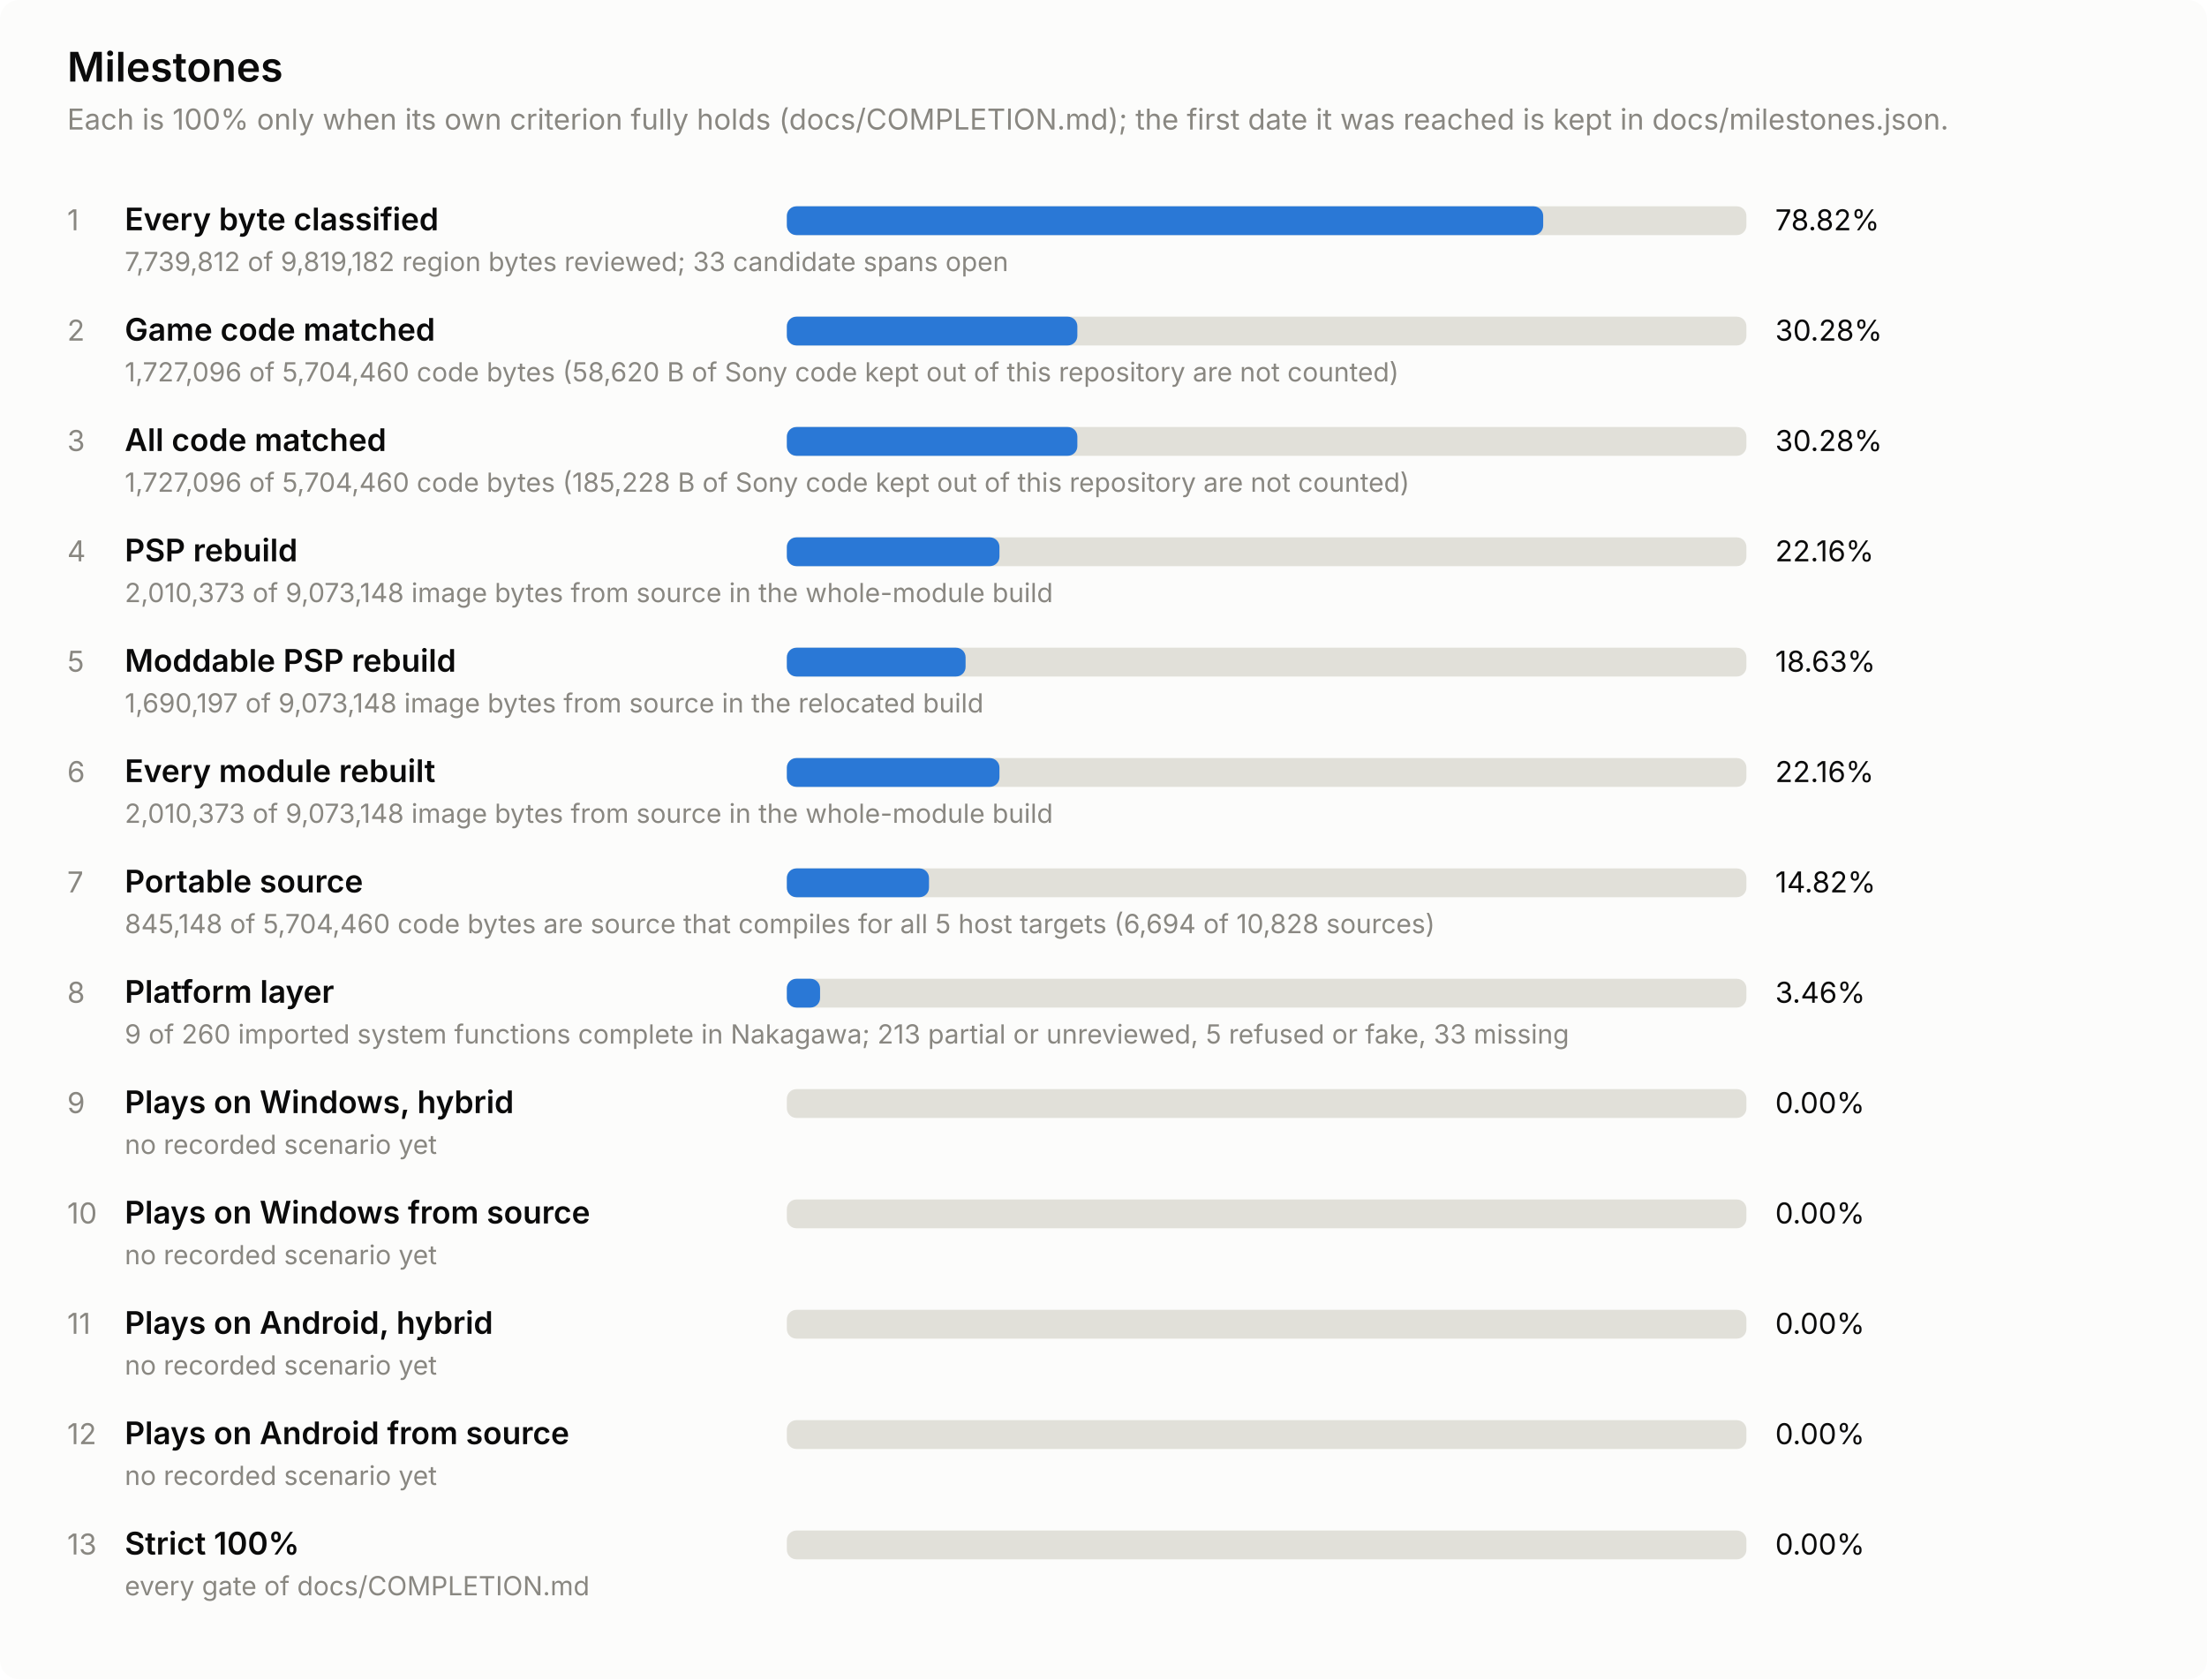
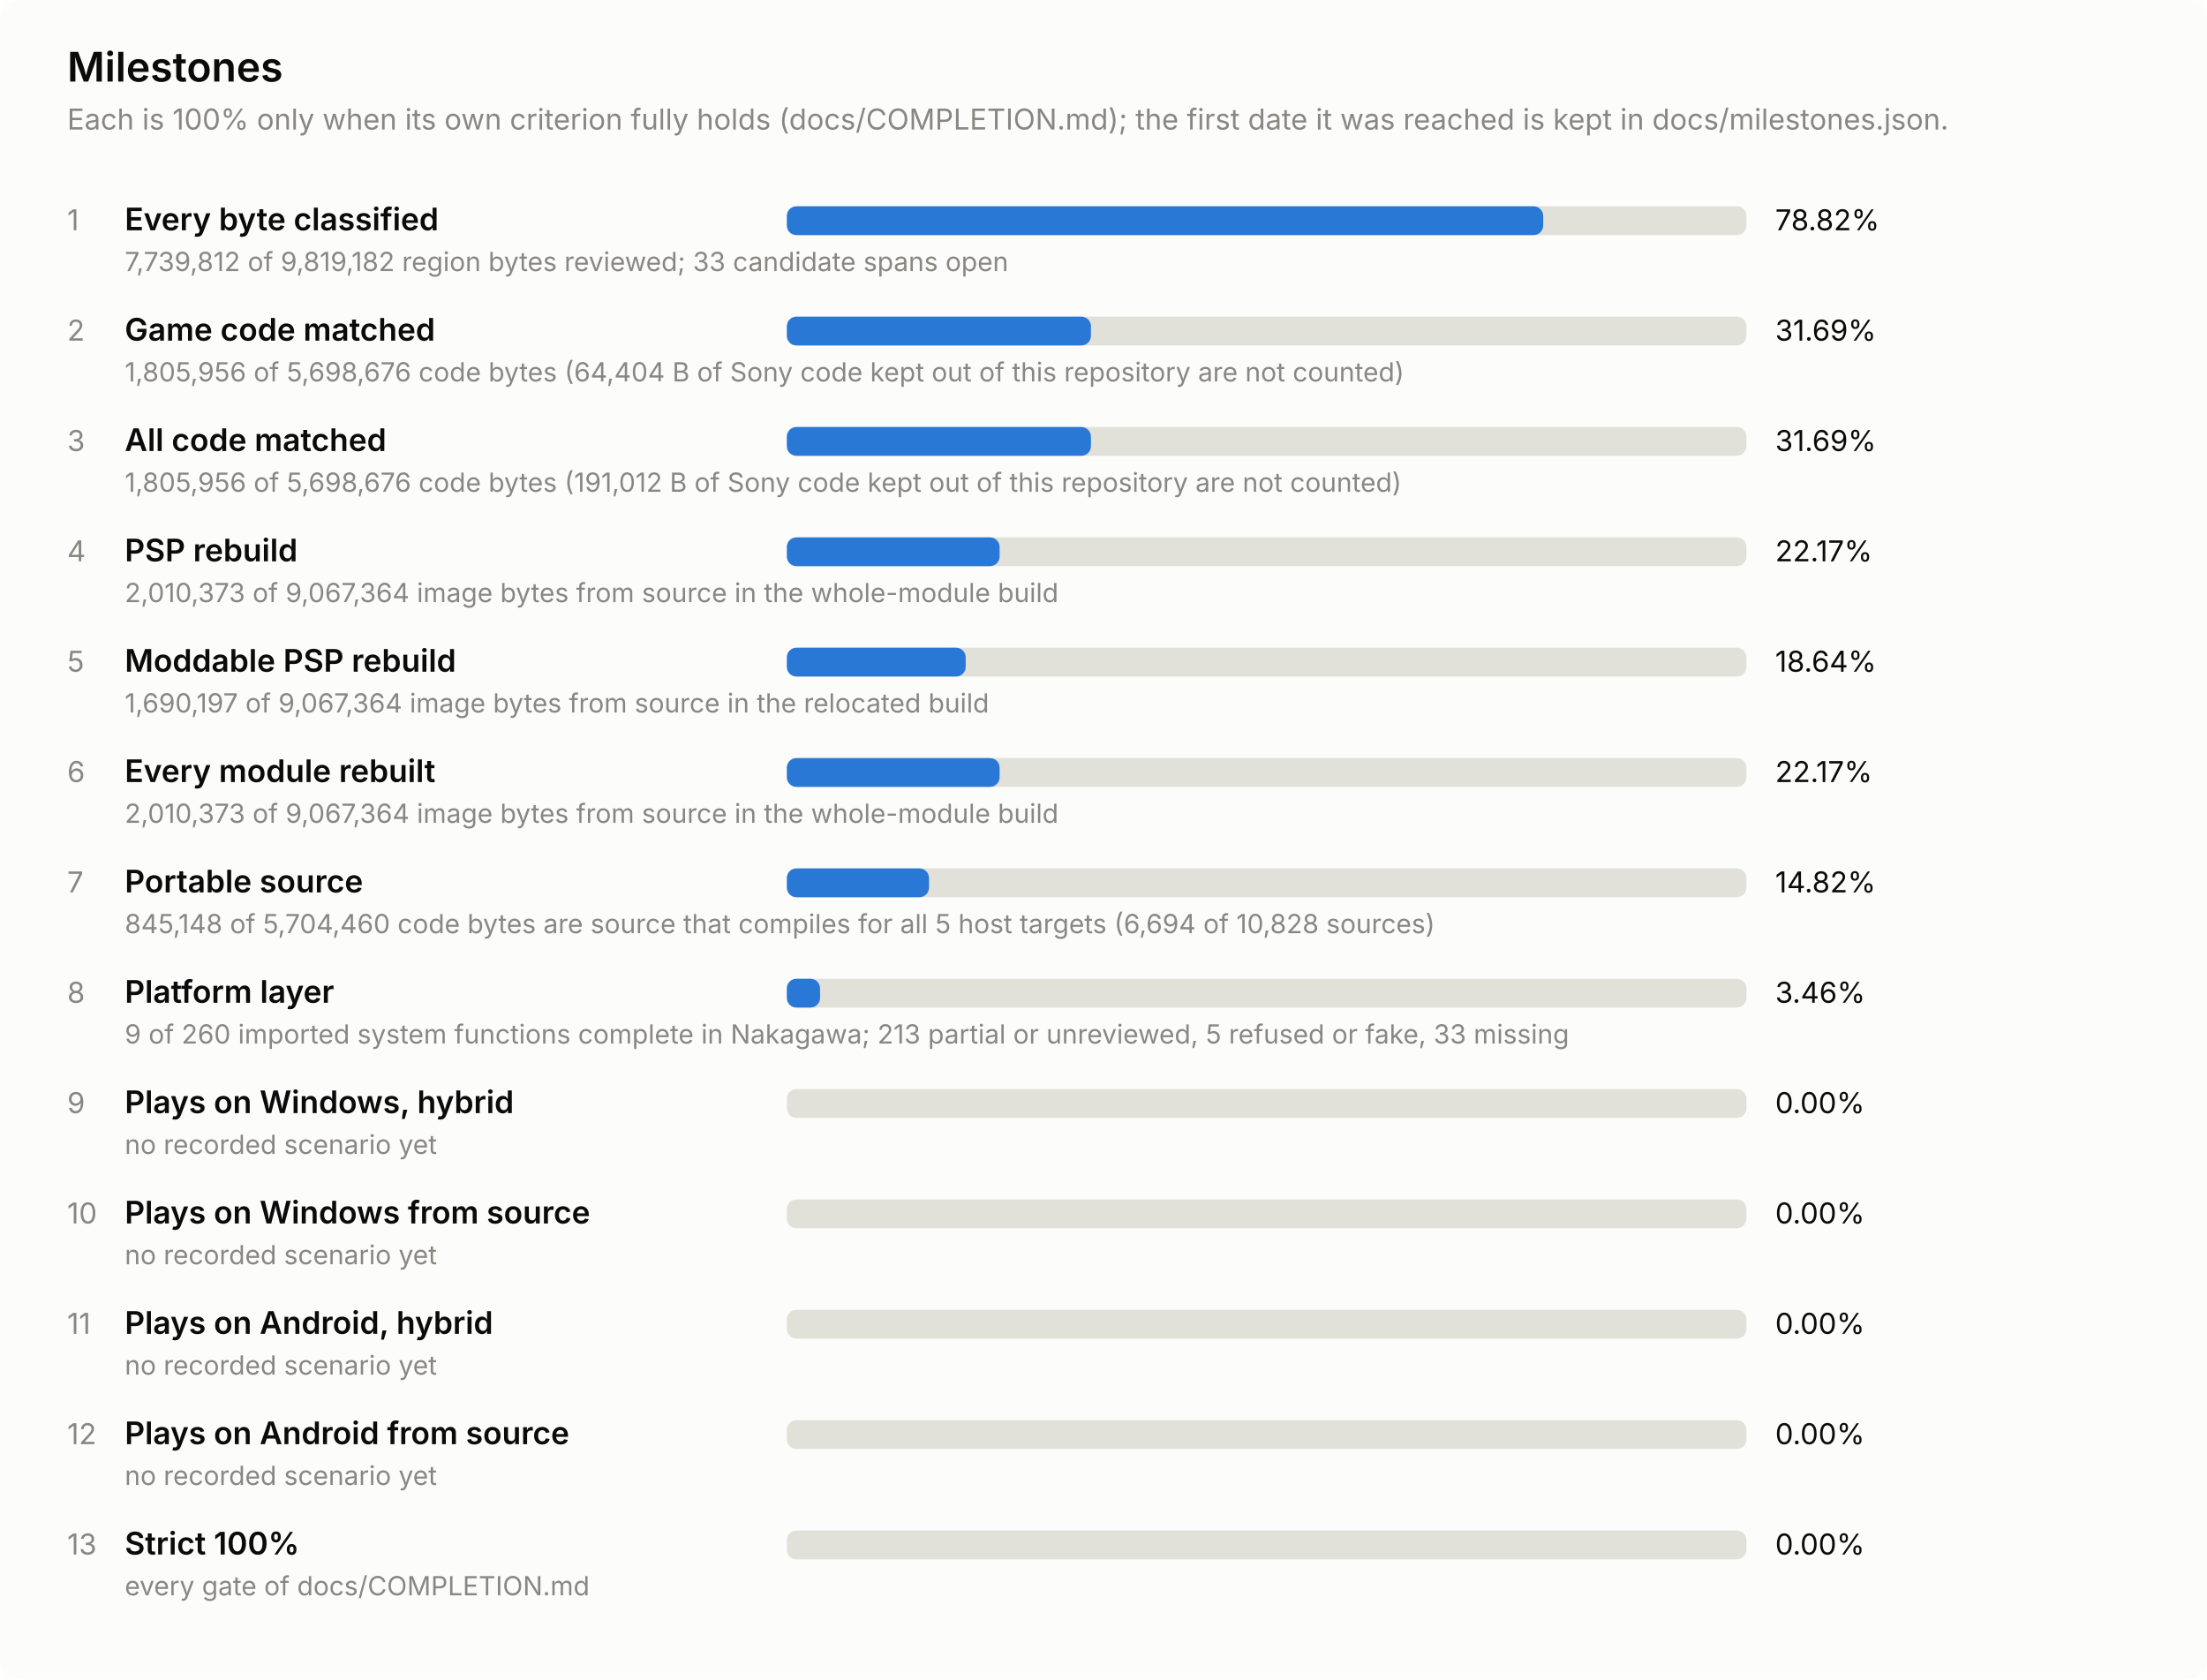
- <svg xmlns="http://www.w3.org/2000/svg" viewBox="0 0 920 700" width="920" height="700" role="img" aria-label="Milestones: Every byte classified 78.8 percent; Game code matched 30.3 percent; All code matched 30.3 percent; PSP rebuild 22.2 percent; Moddable PSP rebuild 18.6 percent; Every module rebuilt 22.2 percent; Portable source 14.8 percent; Platform layer 3.5 percent; Plays on Windows, hybrid 0.0 percent; Plays on Windows from source 0.0 percent; Plays on Android, hybrid 0.0 percent; Plays on Android from source 0.0 percent; Strict 100% 0.0 percent">
+ <svg xmlns="http://www.w3.org/2000/svg" viewBox="0 0 920 700" width="920" height="700" role="img" aria-label="Milestones: Every byte classified 78.8 percent; Game code matched 31.7 percent; All code matched 31.7 percent; PSP rebuild 22.2 percent; Moddable PSP rebuild 18.6 percent; Every module rebuilt 22.2 percent; Portable source 14.8 percent; Platform layer 3.5 percent; Plays on Windows, hybrid 0.0 percent; Plays on Windows from source 0.0 percent; Plays on Android, hybrid 0.0 percent; Plays on Android from source 0.0 percent; Strict 100% 0.0 percent">
  <style>
.bg{fill:#fcfcfb}.t1{fill:#0b0b0b}.t2{fill:#52514e}.t3{fill:#898781}.grid{stroke:#e1e0d9}.track{fill:#e1e0d9}
.ln{fill:none;stroke:#2a78d6;stroke-width:2}.ln2{fill:none;stroke:#d03b3b;stroke-width:2;stroke-dasharray:4 3}.dot{fill:#2a78d6}
text{font-family:system-ui,-apple-system,"Segoe UI",sans-serif}.num{font-variant-numeric:tabular-nums}
.hatch-line{stroke:#898781;stroke-width:1.5}
.s-matched{fill:#2a78d6}.s-lane{fill:#eb6834}.s-near{fill:#1baf7a}.s-parked{fill:#eda100}.s-blocked{fill:#d03b3b}.s-todo{fill:#c3c2b7}.s-data{fill:#6250d6}.s-kept{fill:#c3c2b7}
@media (prefers-color-scheme:dark){
.bg{fill:#1a1a19}.t1{fill:#f0efec}.t2{fill:#c3c2b7}.t3{fill:#898781}.grid{stroke:#2c2c2a}.track{fill:#2c2c2a}
.ln{stroke:#3987e5}.dot{fill:#3987e5}.hatch-line{stroke:#898781}
.s-matched{fill:#3987e5}.s-lane{fill:#d95926}.s-near{fill:#199e70}.s-parked{fill:#c98500}.s-blocked{fill:#d03b3b}.s-todo{fill:#4a4a46}.s-data{fill:#9085e9}.s-kept{fill:#4a4a46}}</style>
  <defs>
    <pattern id="hatch" patternUnits="userSpaceOnUse" width="6" height="6" patternTransform="rotate(45)">
      <rect class="s-kept" width="6" height="6" />
      <line class="hatch-line" x1="0" y1="0" x2="0" y2="6" />
    </pattern>
  </defs>
  <rect class="bg" width="920" height="700" rx="8" />
  <text class="t1" x="28" y="34" font-size="17" font-weight="600">Milestones</text>
  <text class="t3" x="28" y="54" font-size="12">Each is 100% only when its own criterion fully holds (docs/COMPLETION.md); the first date it was reached is kept in docs/milestones.json.</text>
  <text class="t3 num" x="28" y="96" font-size="12"> 1</text>
  <text class="t1" x="52" y="96" font-size="13" font-weight="600">Every byte classified</text>
  <text class="t3" x="52" y="113" font-size="11">7,739,812 of 9,819,182 region bytes reviewed; 33 candidate spans open</text>
  <rect class="track" x="328" y="86" width="400" height="12" rx="4" />
  <rect class="s-matched" x="328" y="86" width="315.29" height="12" rx="4" />
  <text class="t1 num" x="740" y="96" font-size="12">78.82%</text>
  <text class="t3 num" x="28" y="142" font-size="12"> 2</text>
  <text class="t1" x="52" y="142" font-size="13" font-weight="600">Game code matched</text>
-   <text class="t3" x="52" y="159" font-size="11">1,727,096 of 5,704,460 code bytes (58,620 B of Sony code kept out of this repository are not counted)</text>
+   <text class="t3" x="52" y="159" font-size="11">1,805,956 of 5,698,676 code bytes (64,404 B of Sony code kept out of this repository are not counted)</text>
  <rect class="track" x="328" y="132" width="400" height="12" rx="4" />
-   <rect class="s-matched" x="328" y="132" width="121.10" height="12" rx="4" />
-   <text class="t1 num" x="740" y="142" font-size="12">30.28%</text>
+   <rect class="s-matched" x="328" y="132" width="126.76" height="12" rx="4" />
+   <text class="t1 num" x="740" y="142" font-size="12">31.69%</text>
  <text class="t3 num" x="28" y="188" font-size="12"> 3</text>
  <text class="t1" x="52" y="188" font-size="13" font-weight="600">All code matched</text>
-   <text class="t3" x="52" y="205" font-size="11">1,727,096 of 5,704,460 code bytes (185,228 B of Sony code kept out of this repository are not counted)</text>
+   <text class="t3" x="52" y="205" font-size="11">1,805,956 of 5,698,676 code bytes (191,012 B of Sony code kept out of this repository are not counted)</text>
  <rect class="track" x="328" y="178" width="400" height="12" rx="4" />
-   <rect class="s-matched" x="328" y="178" width="121.10" height="12" rx="4" />
-   <text class="t1 num" x="740" y="188" font-size="12">30.28%</text>
+   <rect class="s-matched" x="328" y="178" width="126.76" height="12" rx="4" />
+   <text class="t1 num" x="740" y="188" font-size="12">31.69%</text>
  <text class="t3 num" x="28" y="234" font-size="12"> 4</text>
  <text class="t1" x="52" y="234" font-size="13" font-weight="600">PSP rebuild</text>
-   <text class="t3" x="52" y="251" font-size="11">2,010,373 of 9,073,148 image bytes from source in the whole-module build</text>
+   <text class="t3" x="52" y="251" font-size="11">2,010,373 of 9,067,364 image bytes from source in the whole-module build</text>
  <rect class="track" x="328" y="224" width="400" height="12" rx="4" />
-   <rect class="s-matched" x="328" y="224" width="88.63" height="12" rx="4" />
-   <text class="t1 num" x="740" y="234" font-size="12">22.16%</text>
+   <rect class="s-matched" x="328" y="224" width="88.69" height="12" rx="4" />
+   <text class="t1 num" x="740" y="234" font-size="12">22.17%</text>
  <text class="t3 num" x="28" y="280" font-size="12"> 5</text>
  <text class="t1" x="52" y="280" font-size="13" font-weight="600">Moddable PSP rebuild</text>
-   <text class="t3" x="52" y="297" font-size="11">1,690,197 of 9,073,148 image bytes from source in the relocated build</text>
+   <text class="t3" x="52" y="297" font-size="11">1,690,197 of 9,067,364 image bytes from source in the relocated build</text>
  <rect class="track" x="328" y="270" width="400" height="12" rx="4" />
-   <rect class="s-matched" x="328" y="270" width="74.51" height="12" rx="4" />
-   <text class="t1 num" x="740" y="280" font-size="12">18.63%</text>
+   <rect class="s-matched" x="328" y="270" width="74.56" height="12" rx="4" />
+   <text class="t1 num" x="740" y="280" font-size="12">18.64%</text>
  <text class="t3 num" x="28" y="326" font-size="12"> 6</text>
  <text class="t1" x="52" y="326" font-size="13" font-weight="600">Every module rebuilt</text>
-   <text class="t3" x="52" y="343" font-size="11">2,010,373 of 9,073,148 image bytes from source in the whole-module build</text>
+   <text class="t3" x="52" y="343" font-size="11">2,010,373 of 9,067,364 image bytes from source in the whole-module build</text>
  <rect class="track" x="328" y="316" width="400" height="12" rx="4" />
-   <rect class="s-matched" x="328" y="316" width="88.63" height="12" rx="4" />
-   <text class="t1 num" x="740" y="326" font-size="12">22.16%</text>
+   <rect class="s-matched" x="328" y="316" width="88.69" height="12" rx="4" />
+   <text class="t1 num" x="740" y="326" font-size="12">22.17%</text>
  <text class="t3 num" x="28" y="372" font-size="12"> 7</text>
  <text class="t1" x="52" y="372" font-size="13" font-weight="600">Portable source</text>
  <text class="t3" x="52" y="389" font-size="11">845,148 of 5,704,460 code bytes are source that compiles for all 5 host targets (6,694 of 10,828 sources)</text>
  <rect class="track" x="328" y="362" width="400" height="12" rx="4" />
  <rect class="s-matched" x="328" y="362" width="59.26" height="12" rx="4" />
  <text class="t1 num" x="740" y="372" font-size="12">14.82%</text>
  <text class="t3 num" x="28" y="418" font-size="12"> 8</text>
  <text class="t1" x="52" y="418" font-size="13" font-weight="600">Platform layer</text>
  <text class="t3" x="52" y="435" font-size="11">9 of 260 imported system functions complete in Nakagawa; 213 partial or unreviewed, 5 refused or fake, 33 missing</text>
  <rect class="track" x="328" y="408" width="400" height="12" rx="4" />
  <rect class="s-matched" x="328" y="408" width="13.85" height="12" rx="4" />
  <text class="t1 num" x="740" y="418" font-size="12">3.46%</text>
  <text class="t3 num" x="28" y="464" font-size="12"> 9</text>
  <text class="t1" x="52" y="464" font-size="13" font-weight="600">Plays on Windows, hybrid</text>
  <text class="t3" x="52" y="481" font-size="11">no recorded scenario yet</text>
  <rect class="track" x="328" y="454" width="400" height="12" rx="4" />
  <text class="t1 num" x="740" y="464" font-size="12">0.00%</text>
  <text class="t3 num" x="28" y="510" font-size="12">10</text>
  <text class="t1" x="52" y="510" font-size="13" font-weight="600">Plays on Windows from source</text>
  <text class="t3" x="52" y="527" font-size="11">no recorded scenario yet</text>
  <rect class="track" x="328" y="500" width="400" height="12" rx="4" />
  <text class="t1 num" x="740" y="510" font-size="12">0.00%</text>
  <text class="t3 num" x="28" y="556" font-size="12">11</text>
  <text class="t1" x="52" y="556" font-size="13" font-weight="600">Plays on Android, hybrid</text>
  <text class="t3" x="52" y="573" font-size="11">no recorded scenario yet</text>
  <rect class="track" x="328" y="546" width="400" height="12" rx="4" />
  <text class="t1 num" x="740" y="556" font-size="12">0.00%</text>
  <text class="t3 num" x="28" y="602" font-size="12">12</text>
  <text class="t1" x="52" y="602" font-size="13" font-weight="600">Plays on Android from source</text>
  <text class="t3" x="52" y="619" font-size="11">no recorded scenario yet</text>
  <rect class="track" x="328" y="592" width="400" height="12" rx="4" />
  <text class="t1 num" x="740" y="602" font-size="12">0.00%</text>
  <text class="t3 num" x="28" y="648" font-size="12">13</text>
  <text class="t1" x="52" y="648" font-size="13" font-weight="600">Strict 100%</text>
  <text class="t3" x="52" y="665" font-size="11">every gate of docs/COMPLETION.md</text>
  <rect class="track" x="328" y="638" width="400" height="12" rx="4" />
  <text class="t1 num" x="740" y="648" font-size="12">0.00%</text>
</svg>
